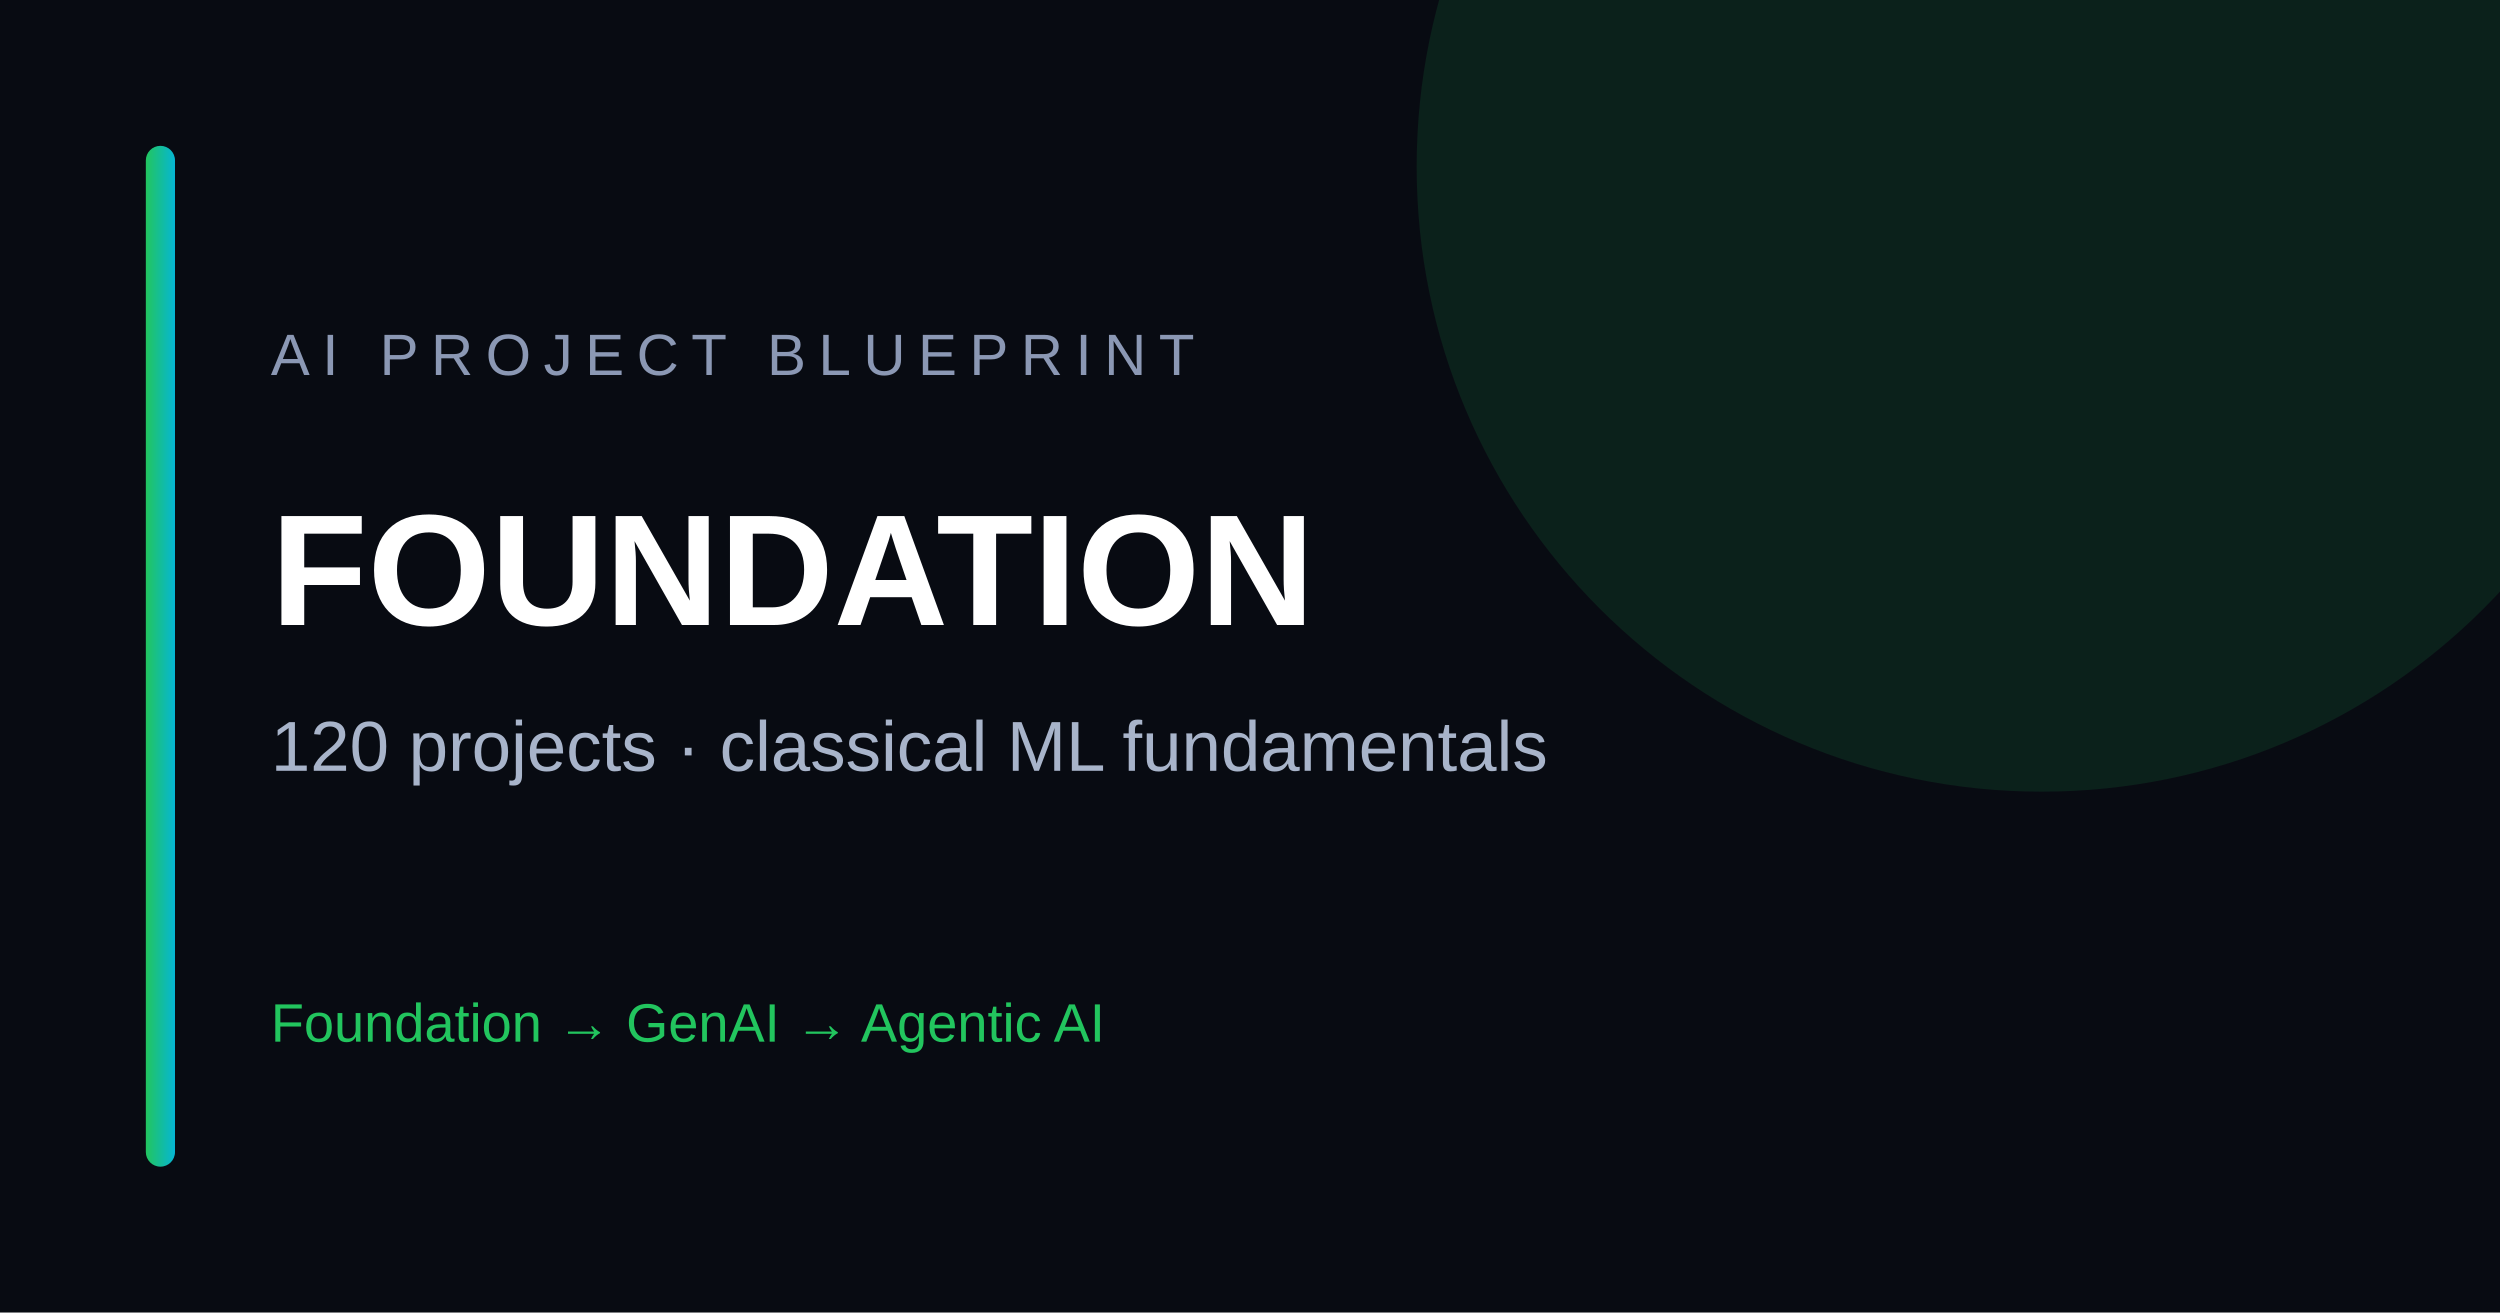
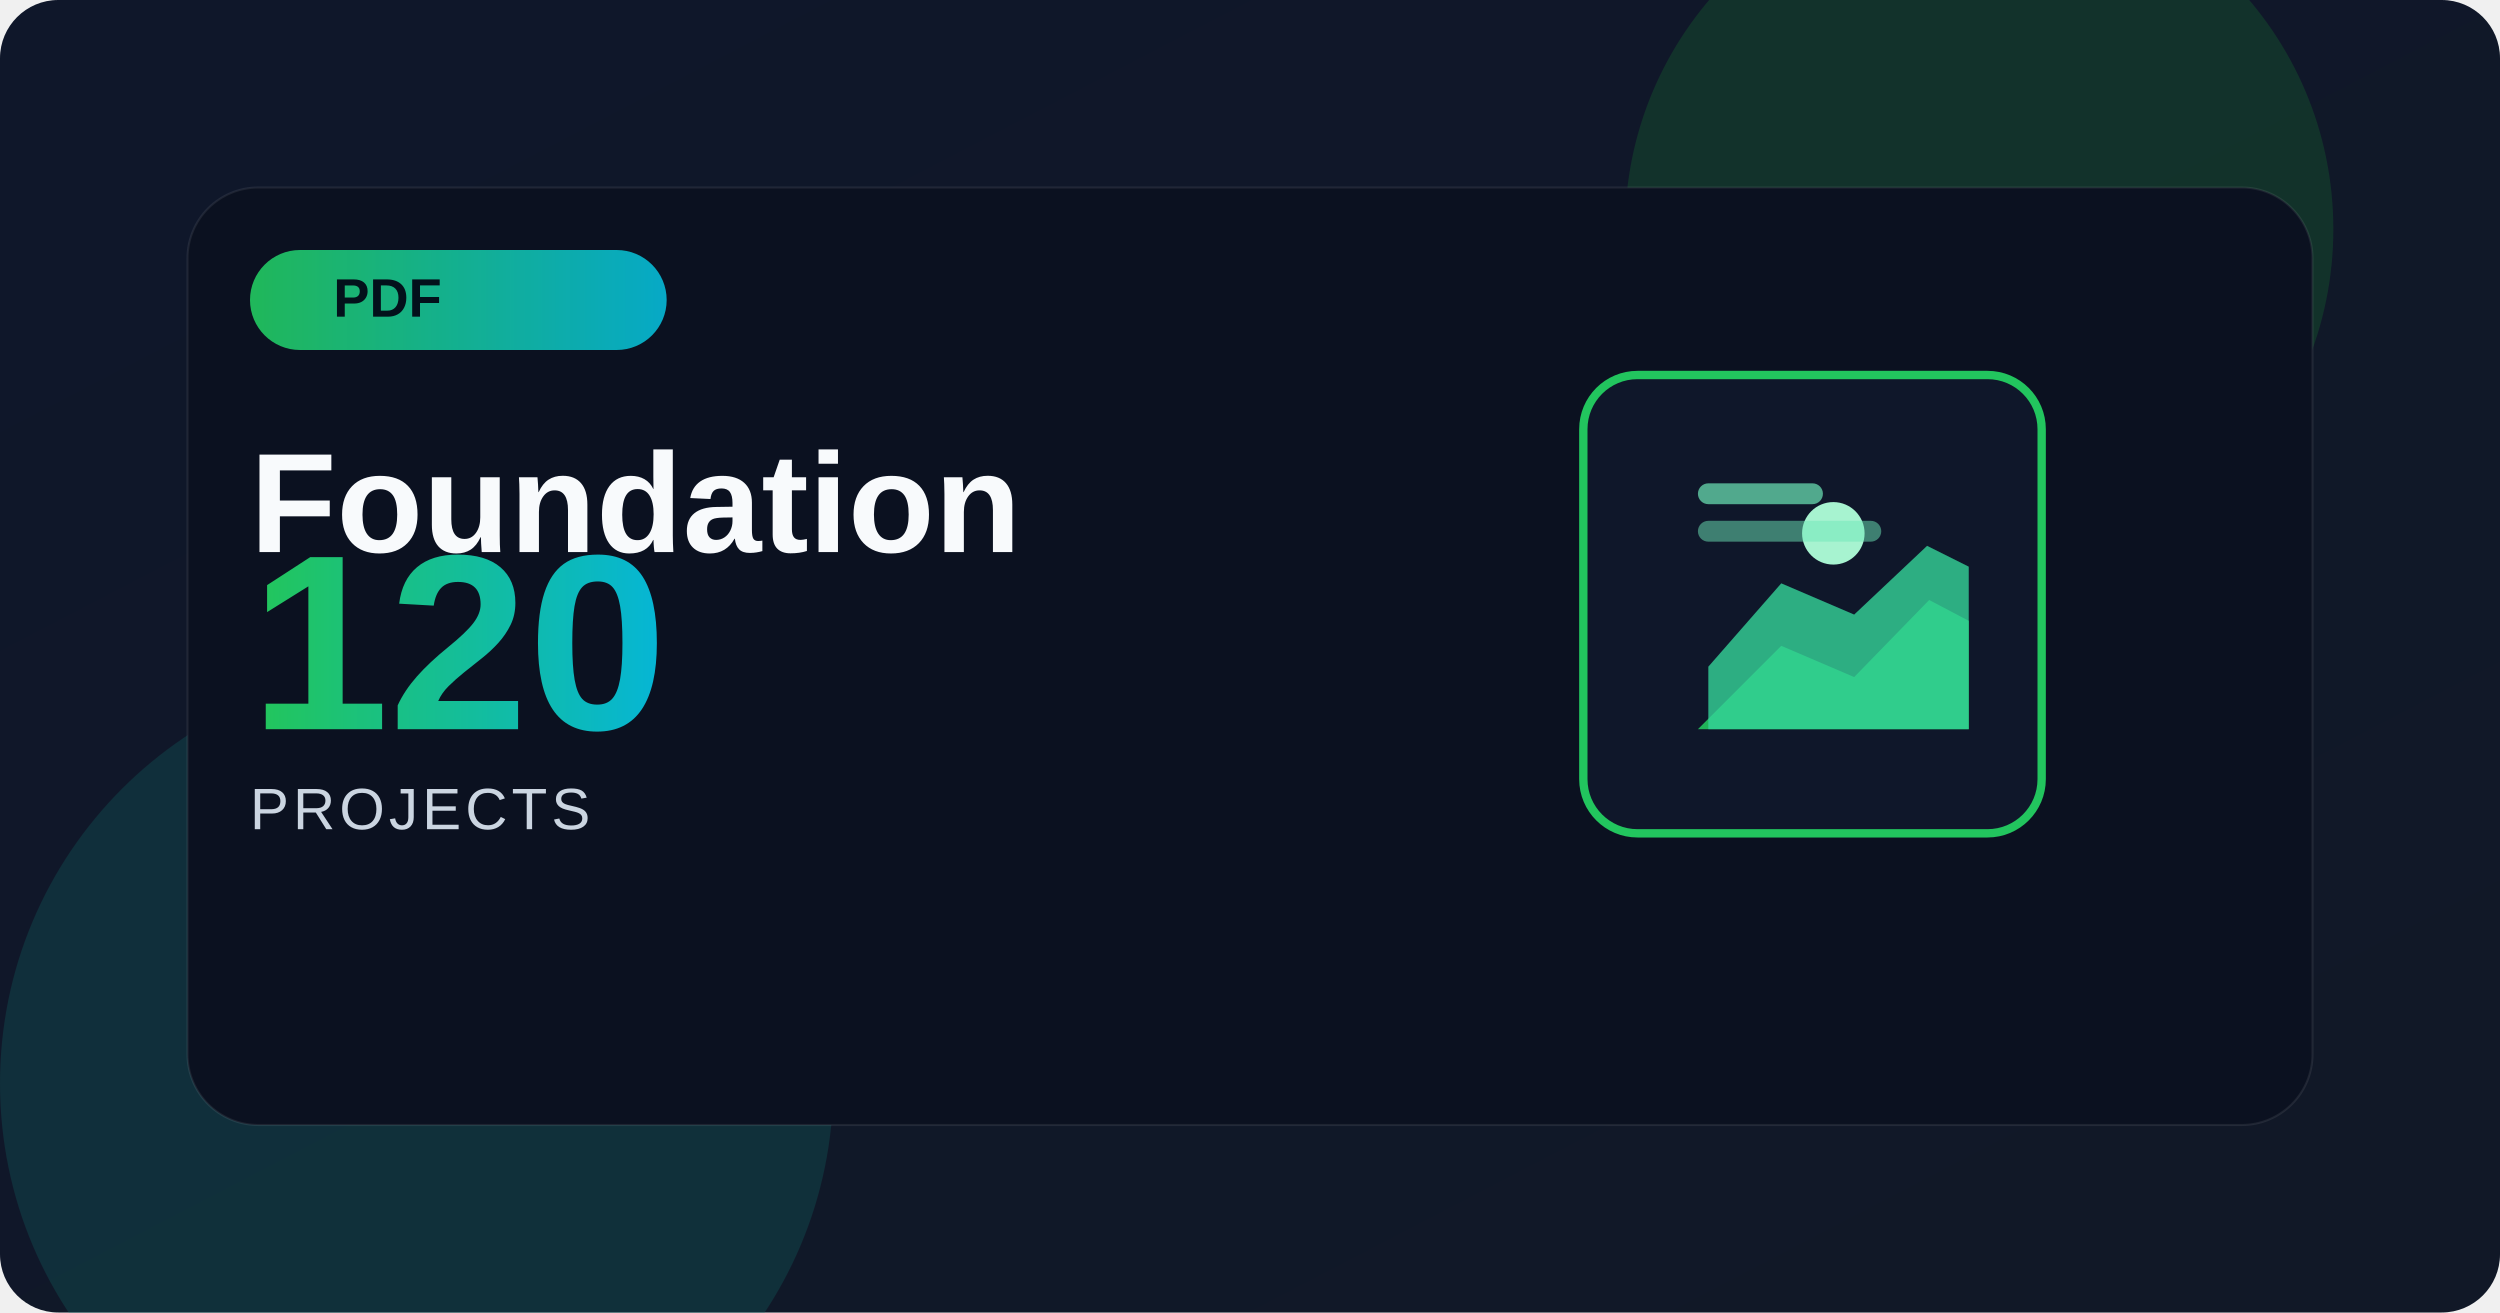
<svg xmlns="http://www.w3.org/2000/svg" width="1200" height="630" viewBox="0 0 1200 630">
  <defs>
-     <linearGradient id="g" x1="0" x2="1">
-       <stop stop-color="#22c55e" />
-       <stop offset="1" stop-color="#06b6d4" />
+     <linearGradient id="bg" x1="0" x2="1" y1="0" y2="1">
+       <stop offset="0%" stop-color="#0f172a" />
+       <stop offset="100%" stop-color="#111827" />
+     </linearGradient>
+     <linearGradient id="accent" x1="0" x2="1">
+       <stop offset="0%" stop-color="#22c55e" />
+       <stop offset="100%" stop-color="#06b6d4" />
    </linearGradient>
  </defs>
-   <rect width="1200" height="630" fill="#080b12" />
-   <circle cx="980" cy="80" r="300" fill="#22c55e" opacity=".12" />
-   <rect x="70" y="70" width="14" height="490" rx="7" fill="url(#g)" />
-   <text x="130" y="180" fill="#8b98b4" font-family="Arial" font-size="28" letter-spacing="6">AI PROJECT BLUEPRINT</text>
-   <text x="130" y="300" fill="white" font-family="Arial" font-weight="700" font-size="76">FOUNDATION</text>
-   <text x="130" y="370" fill="#a8b4ca" font-family="Arial" font-size="34">120 projects · classical ML fundamentals</text>
-   <text x="130" y="500" fill="#22c55e" font-family="Arial" font-size="26">Foundation → GenAI → Agentic AI</text>
+   <rect width="1200" height="630" rx="28" fill="url(#bg)" />
+   <circle cx="950" cy="110" r="170" fill="#14532d" opacity="0.45" />
+   <circle cx="200" cy="520" r="200" fill="#0f766e" opacity="0.25" />
+   <rect x="90" y="90" width="1020" height="450" rx="34" fill="#0b1120" stroke="rgba(255,255,255,0.08)" />
+   <rect x="120" y="120" width="200" height="48" rx="24" fill="url(#accent)" opacity="0.92" />
+   <text x="160" y="152" font-family="Segoe UI, Arial, sans-serif" font-size="26" font-weight="700" fill="#03111b">PDF</text>
+   <text x="120" y="265" font-family="Segoe UI, Arial, sans-serif" font-size="68" font-weight="800" fill="#f8fafc">Foundation</text>
+   <text x="120" y="350" font-family="Segoe UI, Arial, sans-serif" font-size="120" font-weight="900" fill="url(#accent)">120</text>
+   <text x="120" y="398" font-family="Segoe UI, Arial, sans-serif" font-size="28" fill="#cbd5e1" letter-spacing="2">PROJECTS</text>
+   <g transform="translate(760 180)">
+     <rect x="0" y="0" width="220" height="220" rx="26" fill="#0f172a" stroke="#22c55e" stroke-width="4" />
+     <path d="M55 170 L95 130 L130 145 L166 108 L185 118 L185 170 Z" fill="#22c55e" opacity="0.9" />
+     <path d="M60 140 L95 100 L130 115 L165 82 L185 92 L185 170 L60 170 Z" fill="#34d399" opacity="0.8" />
+     <circle cx="120" cy="76" r="15" fill="#a7f3d0" />
+     <rect x="55" y="52" width="60" height="10" rx="5" fill="#6ee7b7" opacity="0.7" />
+     <rect x="55" y="70" width="88" height="10" rx="5" fill="#6ee7b7" opacity="0.5" />
+   </g>
</svg>
